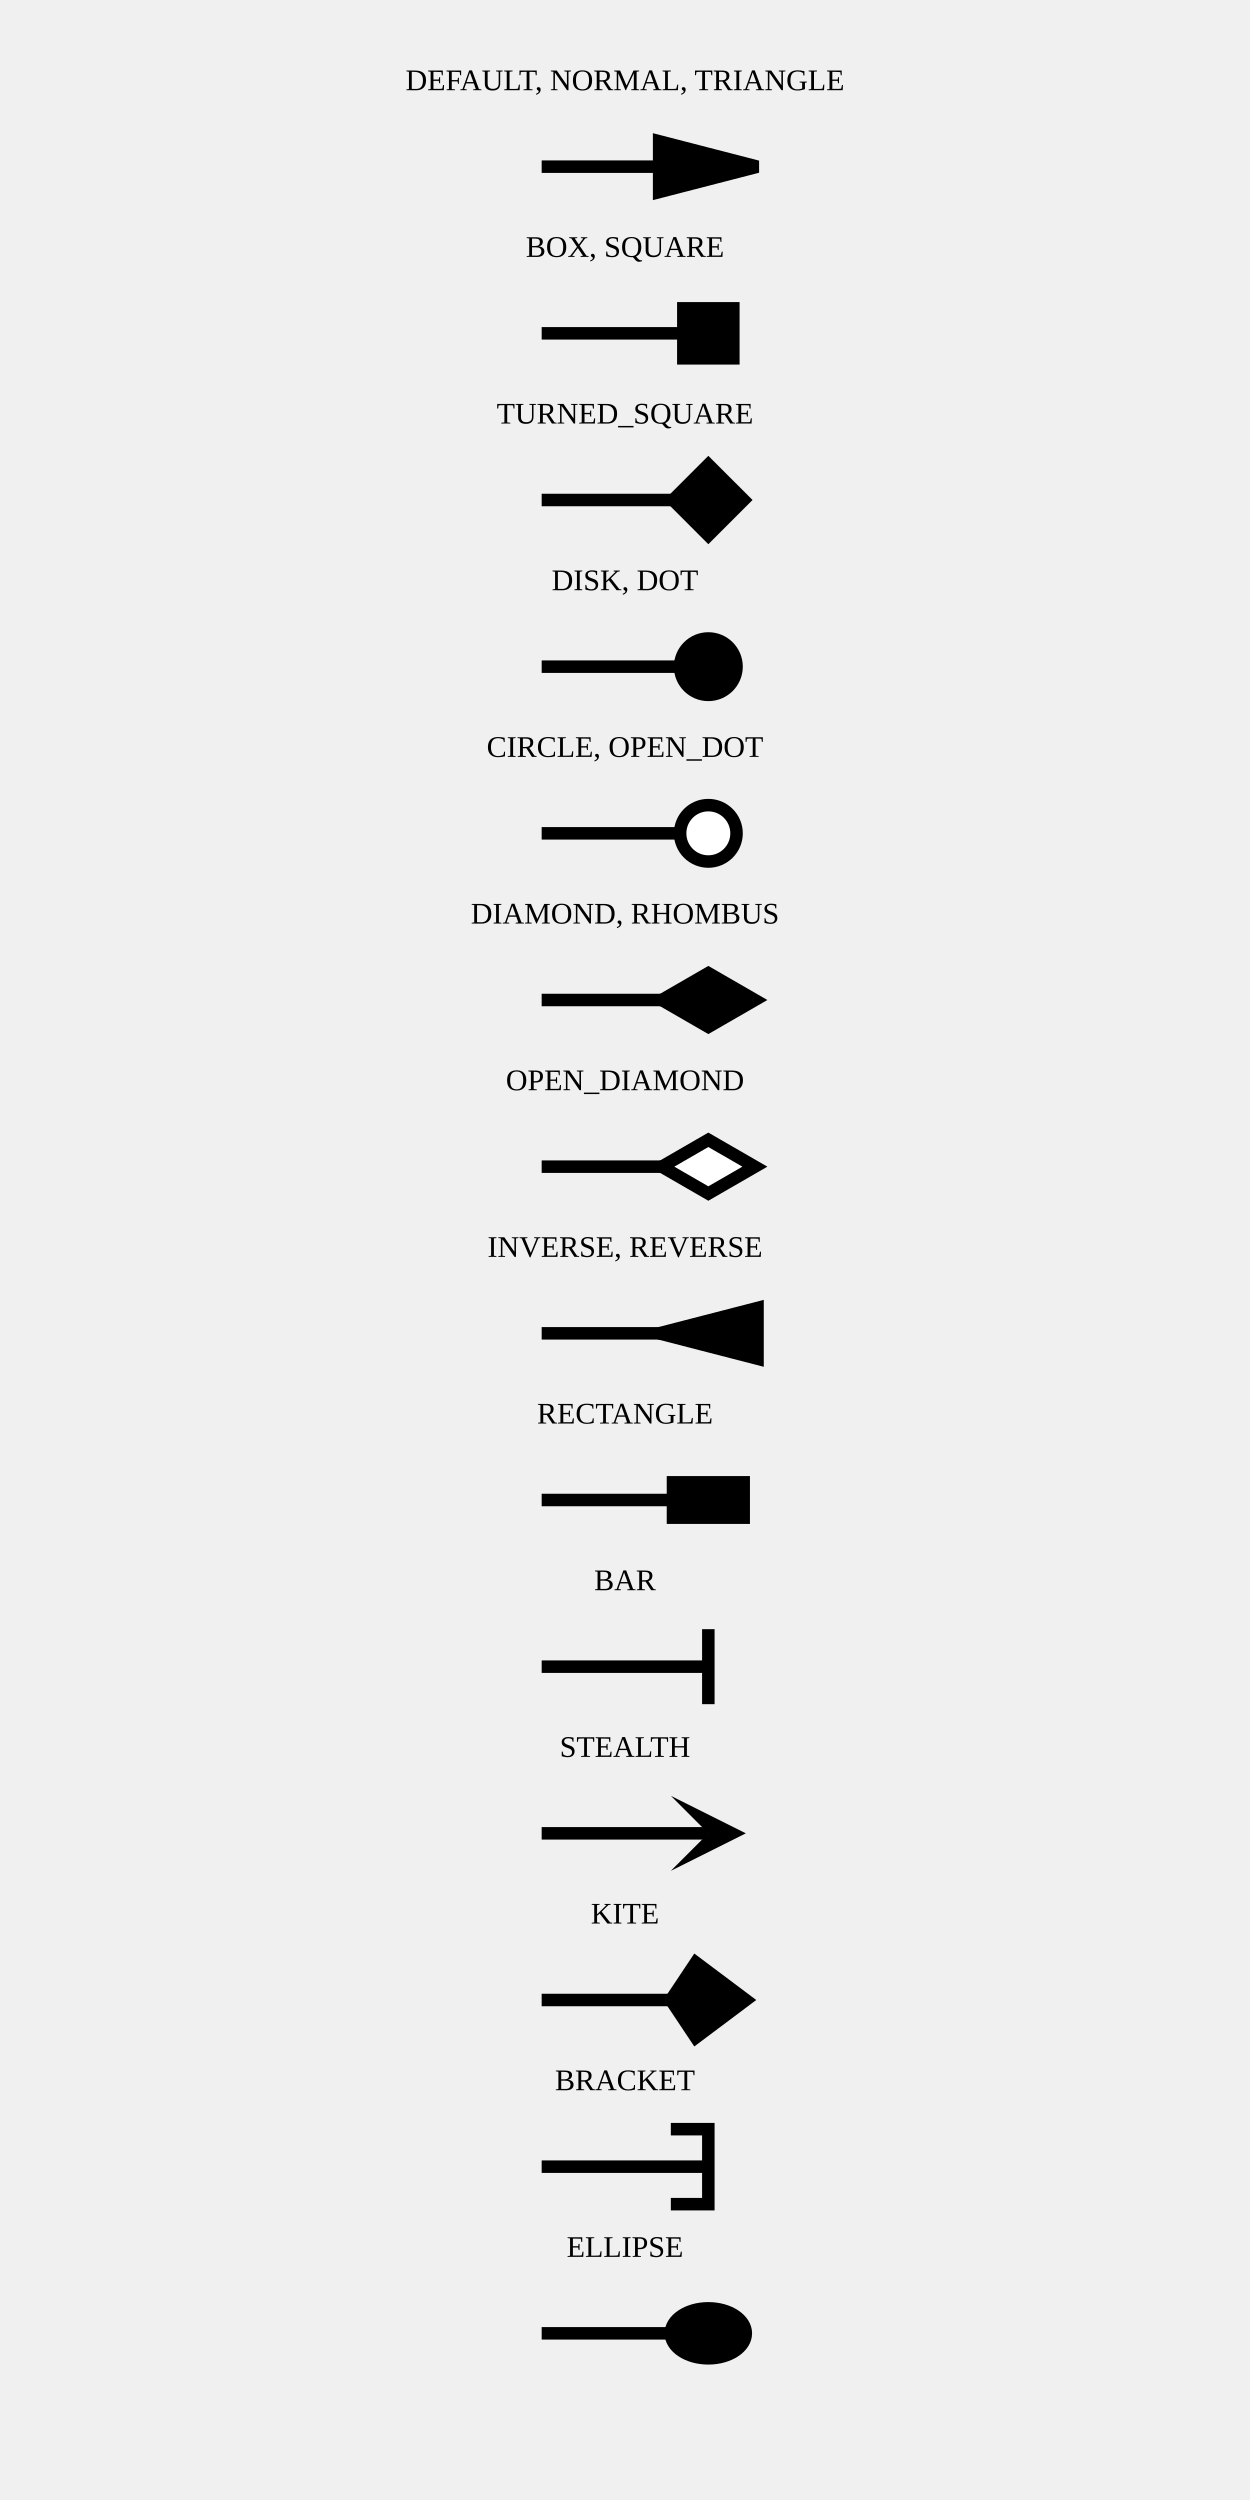
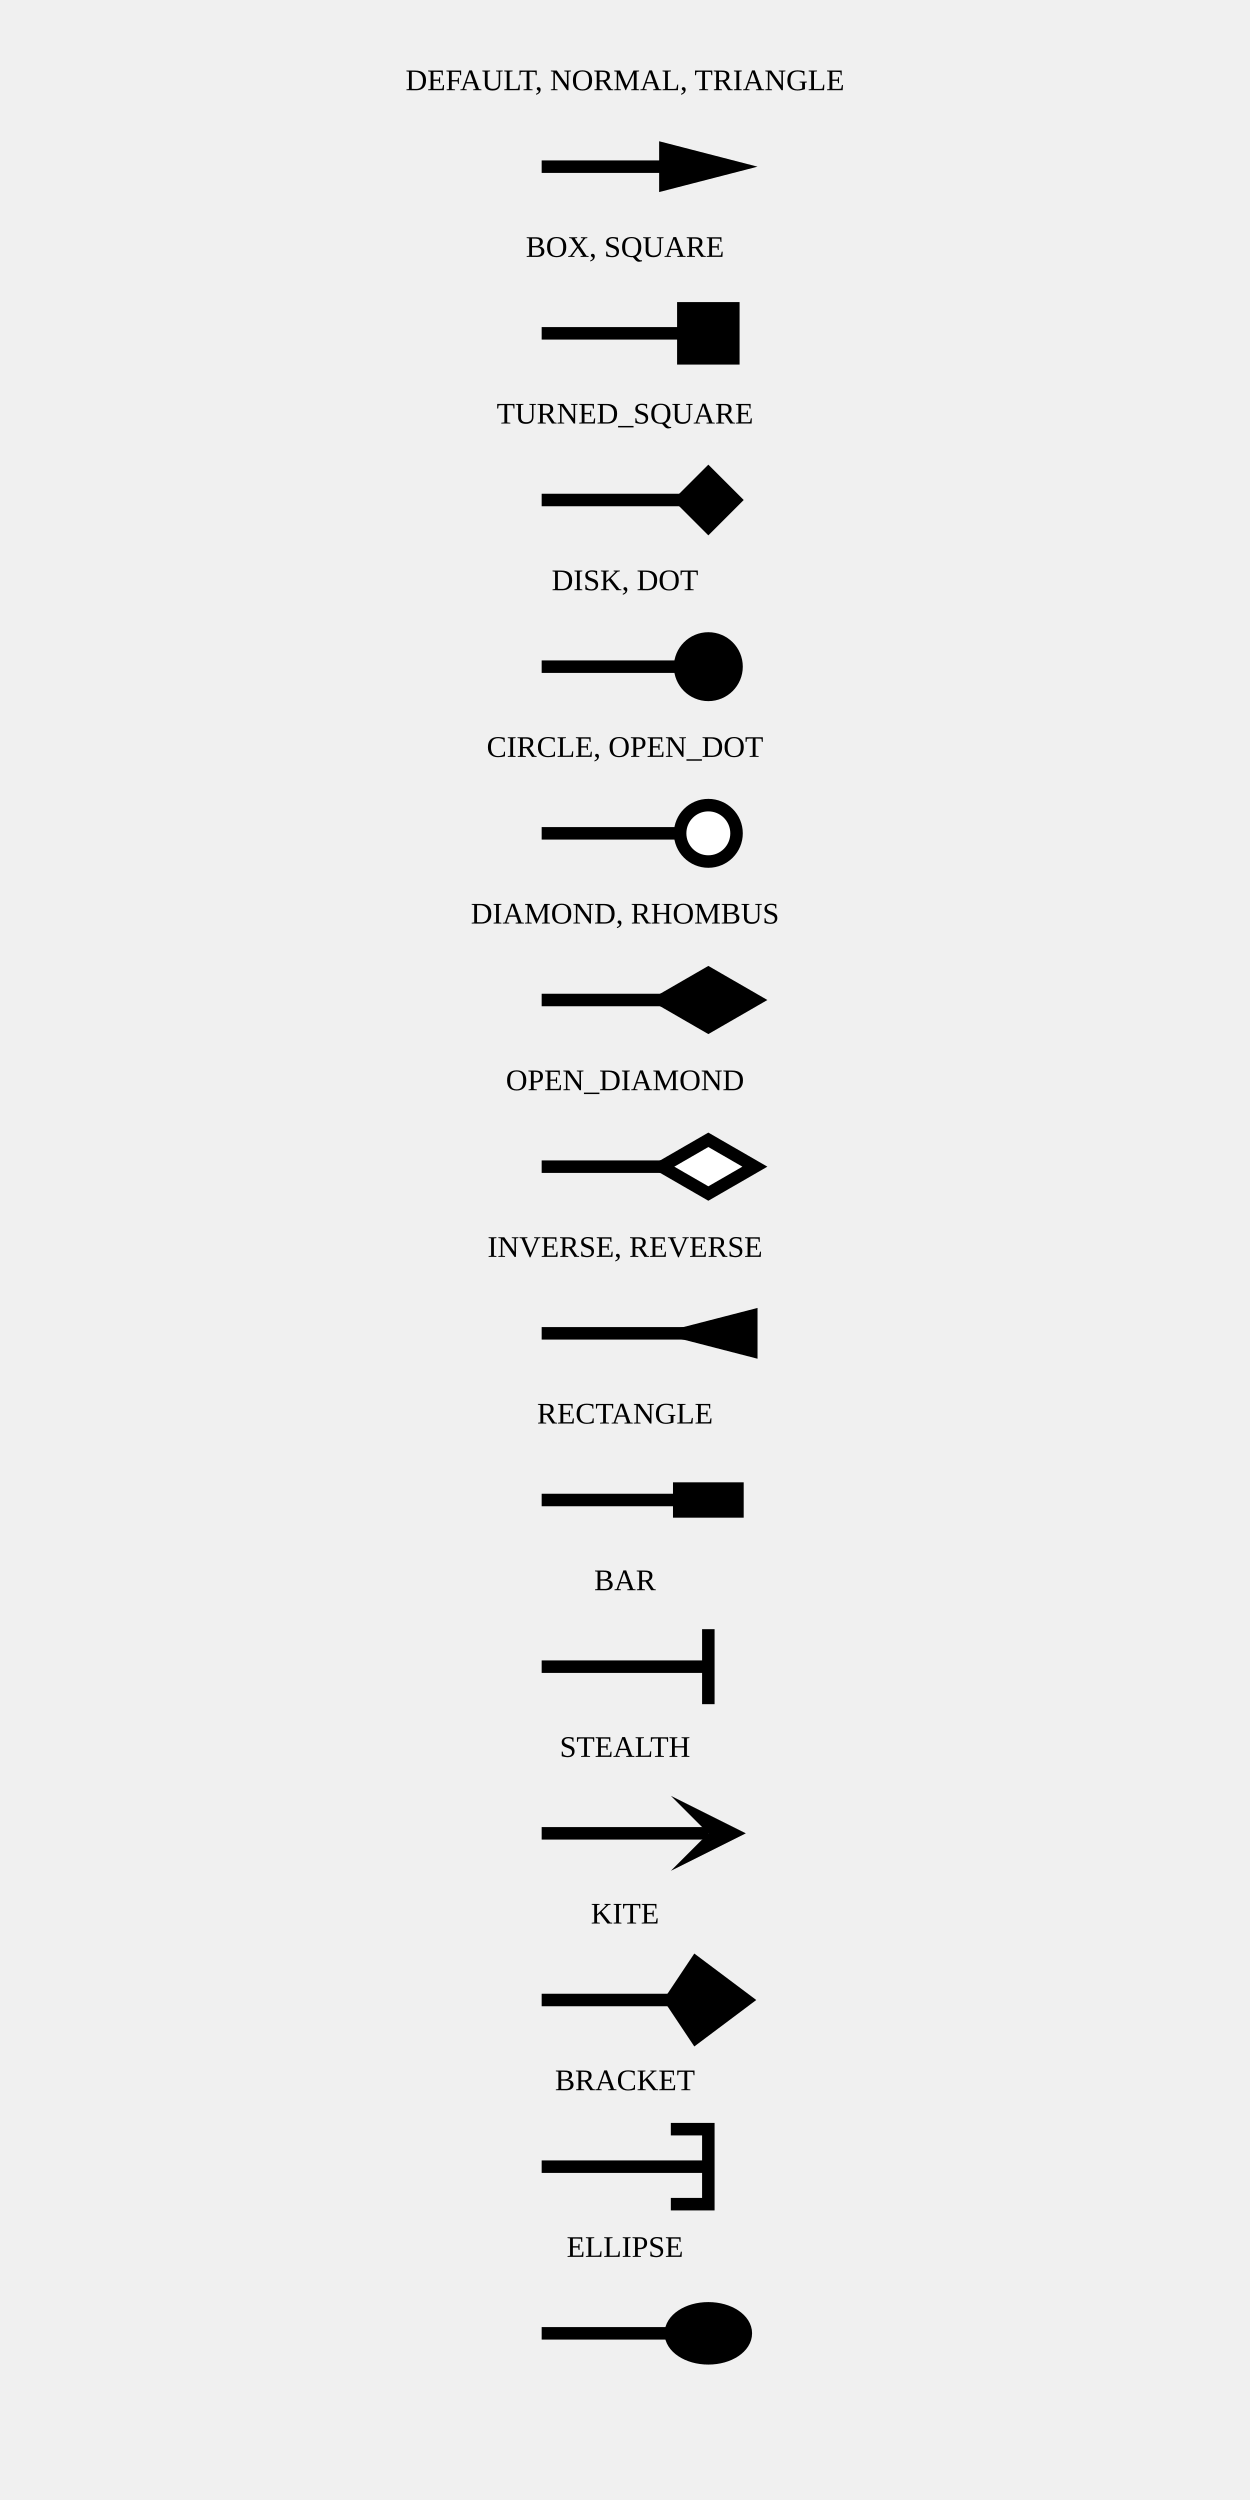
<svg xmlns="http://www.w3.org/2000/svg" width="500" height="1000">
  <text x="250" y="233.333" dominant-baseline="middle" text-anchor="middle">DISK, DOT</text>
  <text x="250" y="33.333" dominant-baseline="middle" text-anchor="middle">DEFAULT, NORMAL, TRIANGLE</text>
  <defs>
    <marker id="ELLIPSE-0" orient="auto" viewBox="0 0 8 6" markerWidth="8" markerHeight="6" refX="4" refY="3">
      <ellipse cx="4" cy="3" rx="3" ry="2" stroke="black" fill="black" />
    </marker>
  </defs>
  <line x1="216.667" y1="933.333" x2="283.333" y2="933.333" stroke="black" stroke-width="5" marker-end="url(#ELLIPSE-0)" />
  <defs>
    <marker id="OPEN_DIAMOND-1" orient="auto" viewBox="0 0 9.445 6.298" markerWidth="9.445" markerHeight="6.298" refX="4.722" refY="3.149">
      <path d="M1,3.149 L4.722,5.298 L8.445,3.149L4.722,1 z" stroke="black" fill="white" />
    </marker>
  </defs>
  <line x1="216.667" y1="466.667" x2="283.333" y2="466.667" stroke="black" stroke-width="5" marker-end="url(#OPEN_DIAMOND-1)" />
  <defs>
    <marker id="BOX-2" orient="auto" viewBox="0 0 6 6" markerWidth="6" markerHeight="6" refX="3" refY="3">
      <path d="M1,1 L1,5 L5,5 L5,1 z" stroke="black" fill="black" />
    </marker>
  </defs>
  <line x1="216.667" y1="133.333" x2="283.333" y2="133.333" stroke="black" stroke-width="5" marker-end="url(#BOX-2)" />
  <text x="250" y="633.333" dominant-baseline="middle" text-anchor="middle">BAR</text>
  <defs>
    <marker id="REVERSE-3" orient="auto" viewBox="0 0 9.872 6.065" markerWidth="9.872" markerHeight="6.065" refX="4.936" refY="3.033">
-       <path d="M1,3.033L8.872,5.065 L8.872,1 z" stroke="black" fill="black" />
+       <path d="M1,3.033L8.872,5.065 L8.872,1 z" fill="black" />
    </marker>
  </defs>
  <line x1="216.667" y1="533.333" x2="283.333" y2="533.333" stroke="black" stroke-width="5" marker-end="url(#REVERSE-3)" />
  <defs>
    <marker id="CIRCLE-4" orient="auto" viewBox="0 0 6.514 6.514" markerWidth="6.514" markerHeight="6.514" refX="3.257" refY="3.257">
      <circle cx="3.257" cy="3.257" r="2.257" stroke="black" fill="white" />
    </marker>
  </defs>
  <line x1="216.667" y1="333.333" x2="283.333" y2="333.333" stroke="black" stroke-width="5" marker-end="url(#CIRCLE-4)" />
  <defs>
    <marker id="BRACKET-5" orient="auto" viewBox="0 0 5 8" markerWidth="5" markerHeight="8" refX="4" refY="4">
      <path d="M1,1 L4,1 L4,7 L1,7" stroke="black" fill="white" fill-opacity="0.0" />
    </marker>
  </defs>
  <line x1="216.667" y1="866.667" x2="283.333" y2="866.667" stroke="black" stroke-width="5" marker-end="url(#BRACKET-5)" />
  <text x="250" y="166.667" dominant-baseline="middle" text-anchor="middle">TURNED_SQUARE</text>
  <text x="250" y="900" dominant-baseline="middle" text-anchor="middle">ELLIPSE</text>
  <defs>
    <marker id="TRIANGLE-6" orient="auto" viewBox="0 0 10.872 6.065" markerWidth="10.872" markerHeight="6.065" refX="4.936" refY="3.033">
-       <path d="M1,1 L1,5.065 L8.872,3.033 z" stroke="black" fill="black" />
+       <path d="M1,1 L1,5.065 L8.872,3.033 z" fill="black" />
    </marker>
  </defs>
  <line x1="216.667" y1="66.667" x2="283.333" y2="66.667" stroke="black" stroke-width="5" marker-end="url(#TRIANGLE-6)" />
  <text x="250" y="566.667" dominant-baseline="middle" text-anchor="middle">RECTANGLE</text>
  <text x="250" y="433.333" dominant-baseline="middle" text-anchor="middle">OPEN_DIAMOND</text>
  <defs>
    <marker id="KITE-7" orient="auto" viewBox="0 0 8 8" markerWidth="8" markerHeight="8" refX="4" refY="4">
      <path d="M1,4 L3,7 L7,4 L3,1 z" stroke="black" fill="black" />
    </marker>
  </defs>
  <line x1="216.667" y1="800" x2="283.333" y2="800" stroke="black" stroke-width="5" marker-end="url(#KITE-7)" />
  <text x="250" y="100.0" dominant-baseline="middle" text-anchor="middle">BOX, SQUARE</text>
  <text x="250" y="700" dominant-baseline="middle" text-anchor="middle">STEALTH</text>
  <text x="250" y="833.333" dominant-baseline="middle" text-anchor="middle">BRACKET</text>
  <defs>
    <marker id="DOT-8" orient="auto" viewBox="0 0 6.514 6.514" markerWidth="6.514" markerHeight="6.514" refX="3.257" refY="3.257">
      <circle cx="3.257" cy="3.257" r="2.257" stroke="black" fill="black" />
    </marker>
  </defs>
  <line x1="216.667" y1="266.667" x2="283.333" y2="266.667" stroke="black" stroke-width="5" marker-end="url(#DOT-8)" />
  <defs>
    <marker id="DIAMOND-9" orient="auto" viewBox="0 0 9.445 6.298" markerWidth="9.445" markerHeight="6.298" refX="4.722" refY="3.149">
      <path d="M1,3.149 L4.722,5.298 L8.445,3.149 L4.722,1 z" stroke="black" fill="black" />
    </marker>
  </defs>
  <line x1="216.667" y1="400.0" x2="283.333" y2="400.0" stroke="black" stroke-width="5" marker-end="url(#DIAMOND-9)" />
  <defs>
    <marker id="BAR-10" orient="auto" viewBox="0 0 3.0 8.0" markerWidth="3.0" markerHeight="8.0" refX="1.5" refY="4.0">
      <path d="M1,1 L1,7.0 L2.0,7.0 L2.0,1 z" fill="black" />
    </marker>
  </defs>
  <line x1="216.667" y1="666.667" x2="283.333" y2="666.667" stroke="black" stroke-width="5" marker-end="url(#BAR-10)" />
  <text x="250" y="966.667" dominant-baseline="middle" text-anchor="middle" />
  <defs>
    <marker id="TURNED_SQUARE-11" orient="auto" viewBox="0 0 7.657 7.657" markerWidth="7.657" markerHeight="7.657" refX="3.828" refY="3.828">
-       <path d="M3.828,1 L6.657,3.828 L3.828,6.657 L1,3.828 z" stroke="black" fill="black" />
+       <path d="M3.828,1 L6.657,3.828 L3.828,6.657 L1,3.828 z" fill="black" />
    </marker>
  </defs>
  <line x1="216.667" y1="200.0" x2="283.333" y2="200.0" stroke="black" stroke-width="5" marker-end="url(#TURNED_SQUARE-11)" />
  <text x="250" y="500" dominant-baseline="middle" text-anchor="middle">INVERSE, REVERSE</text>
  <text x="250" y="766.667" dominant-baseline="middle" text-anchor="middle">KITE</text>
  <defs>
    <marker id="STEALTH-12" orient="auto" viewBox="0 0 8 8" markerWidth="8" markerHeight="8" refX="4" refY="4">
      <path d="M1,1 L4,4 L1,7 L7,4 z" fill="black" />
    </marker>
  </defs>
  <line x1="216.667" y1="733.333" x2="283.333" y2="733.333" stroke="black" stroke-width="5" marker-end="url(#STEALTH-12)" />
  <text x="250" y="300.0" dominant-baseline="middle" text-anchor="middle">CIRCLE, OPEN_DOT</text>
  <text x="250" y="366.667" dominant-baseline="middle" text-anchor="middle">DIAMOND, RHOMBUS</text>
  <defs>
    <marker id="RECTANGLE-13" orient="auto" viewBox="0 0 7.657 4.828" markerWidth="7.657" markerHeight="4.828" refX="3.828" refY="2.414">
-       <path d="M1,1 L1,3.828 L6.657,3.828 L6.657,1 z" stroke="black" fill="black" />
+       <path d="M1,1 L1,3.828 L6.657,3.828 L6.657,1 z" fill="black" />
    </marker>
  </defs>
  <line x1="216.667" y1="600" x2="283.333" y2="600" stroke="black" stroke-width="5" marker-end="url(#RECTANGLE-13)" />
</svg>
